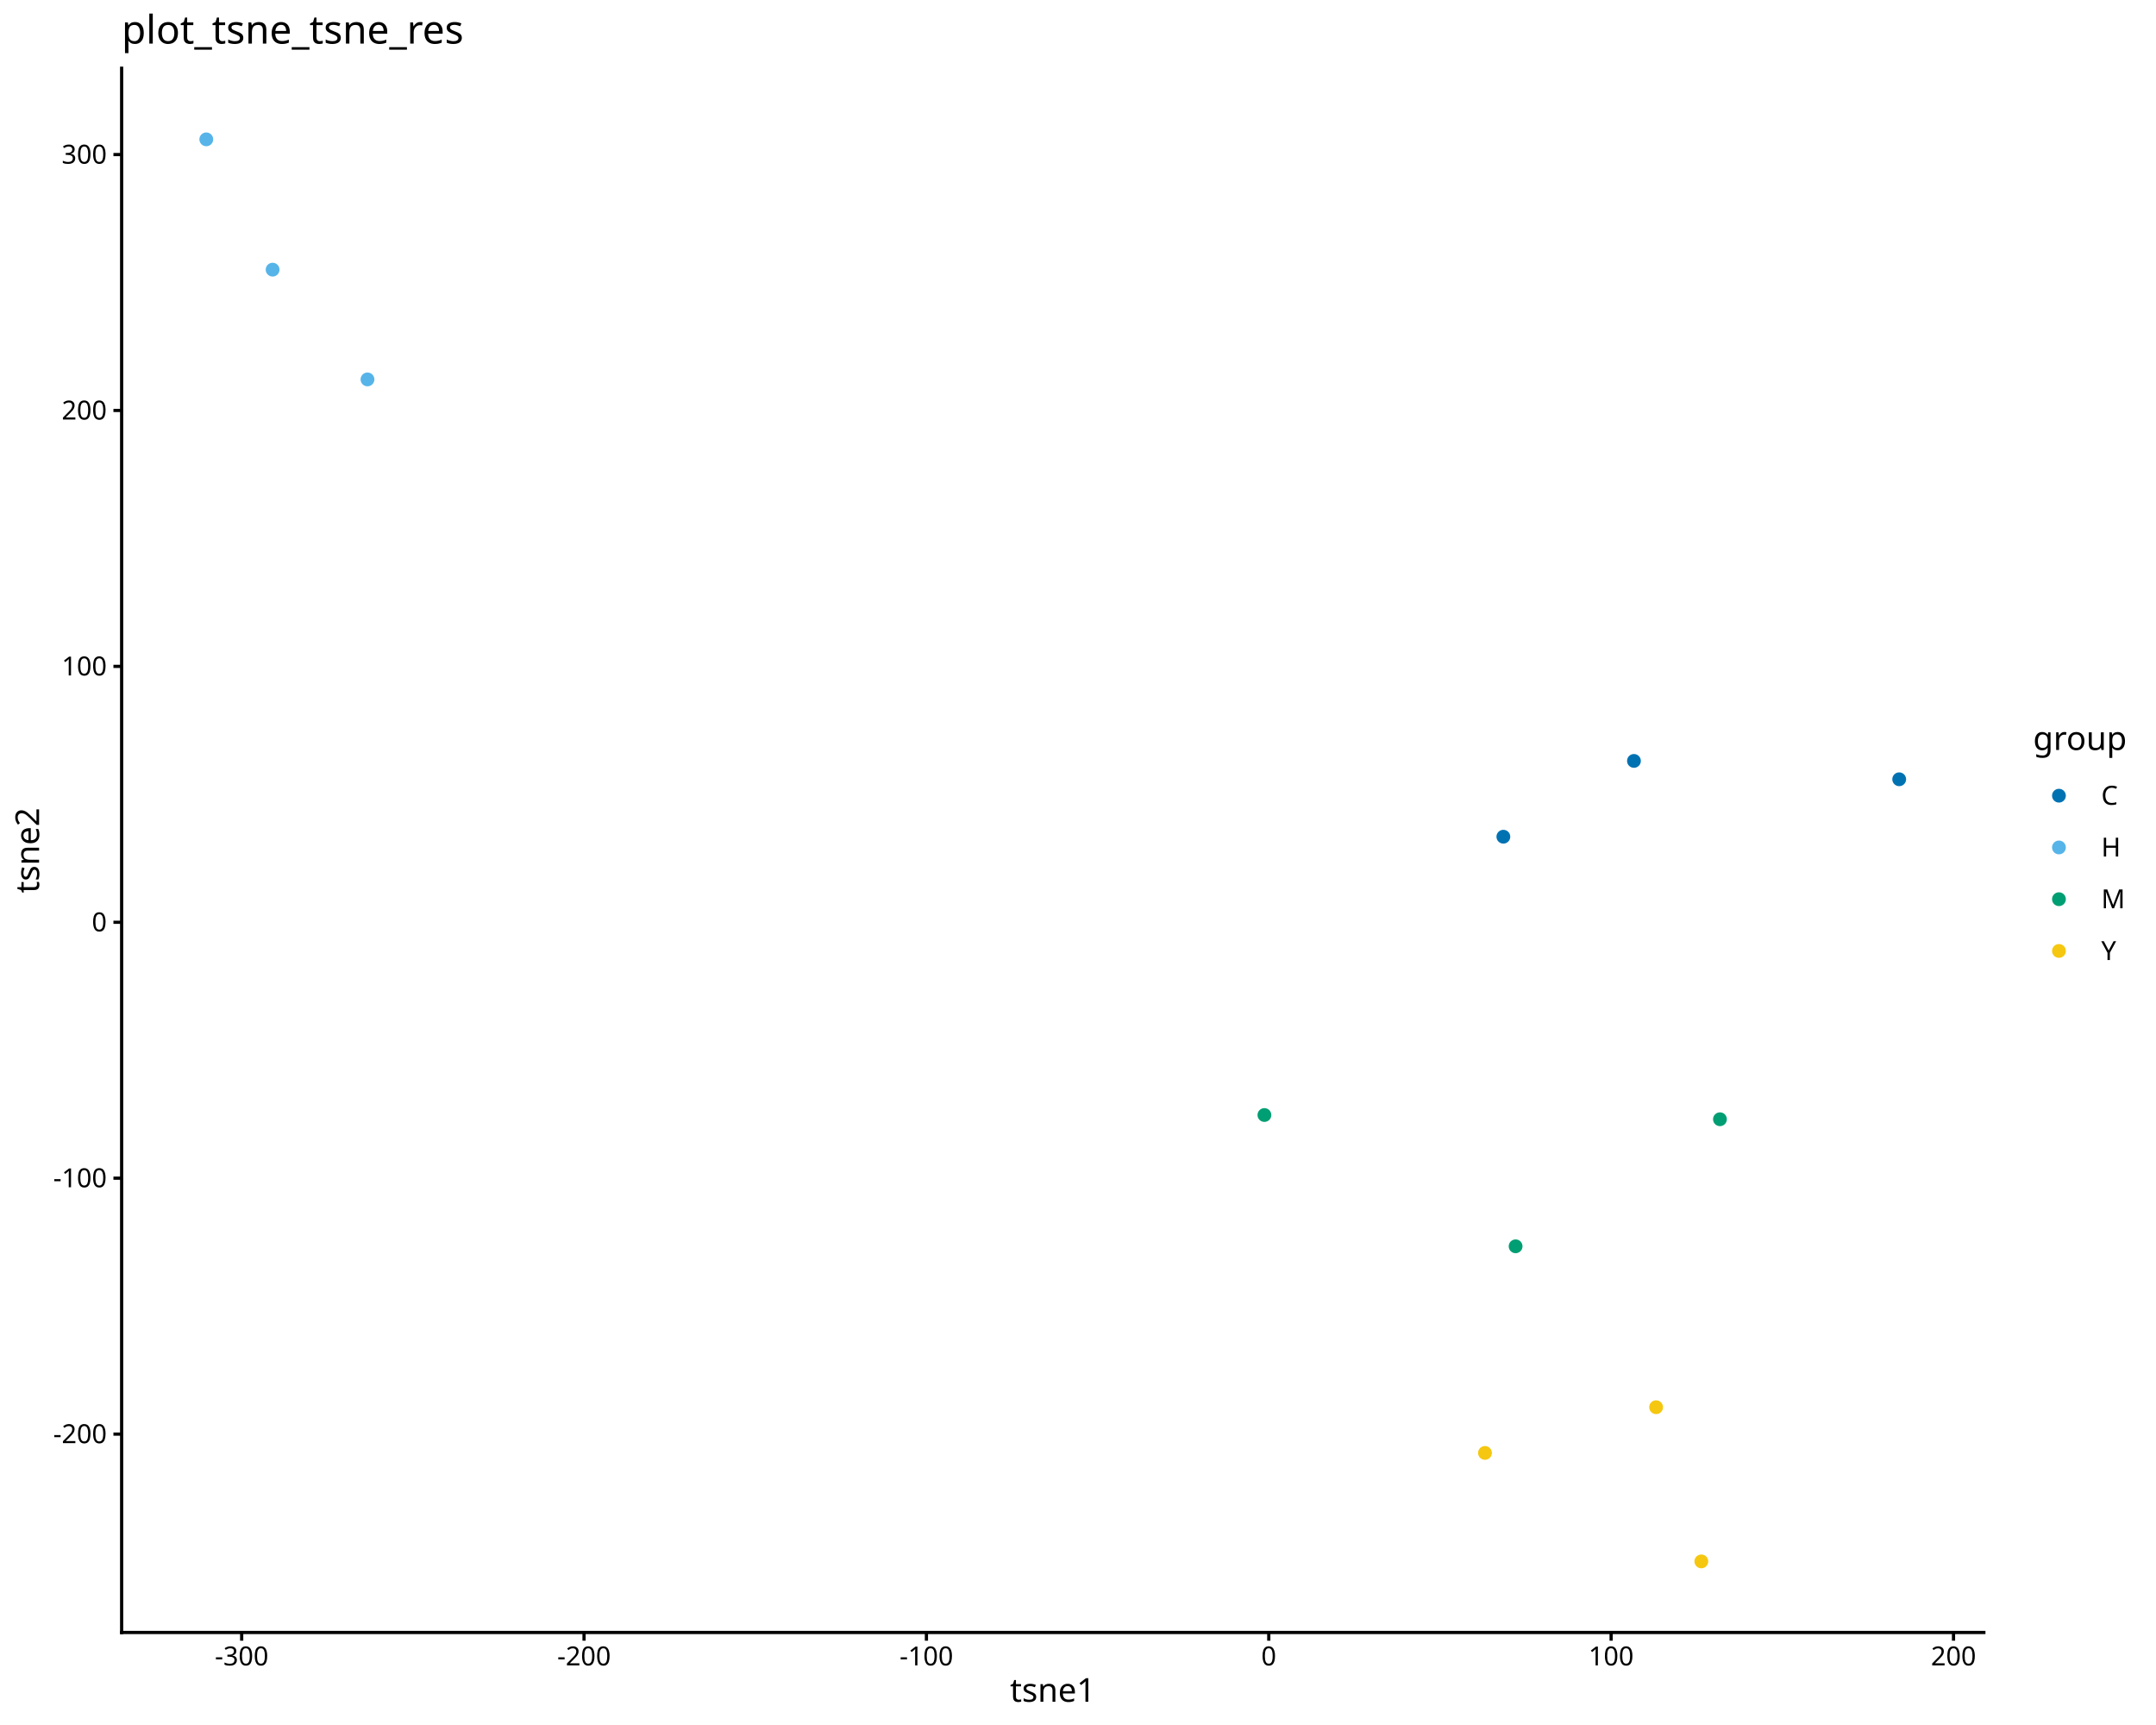
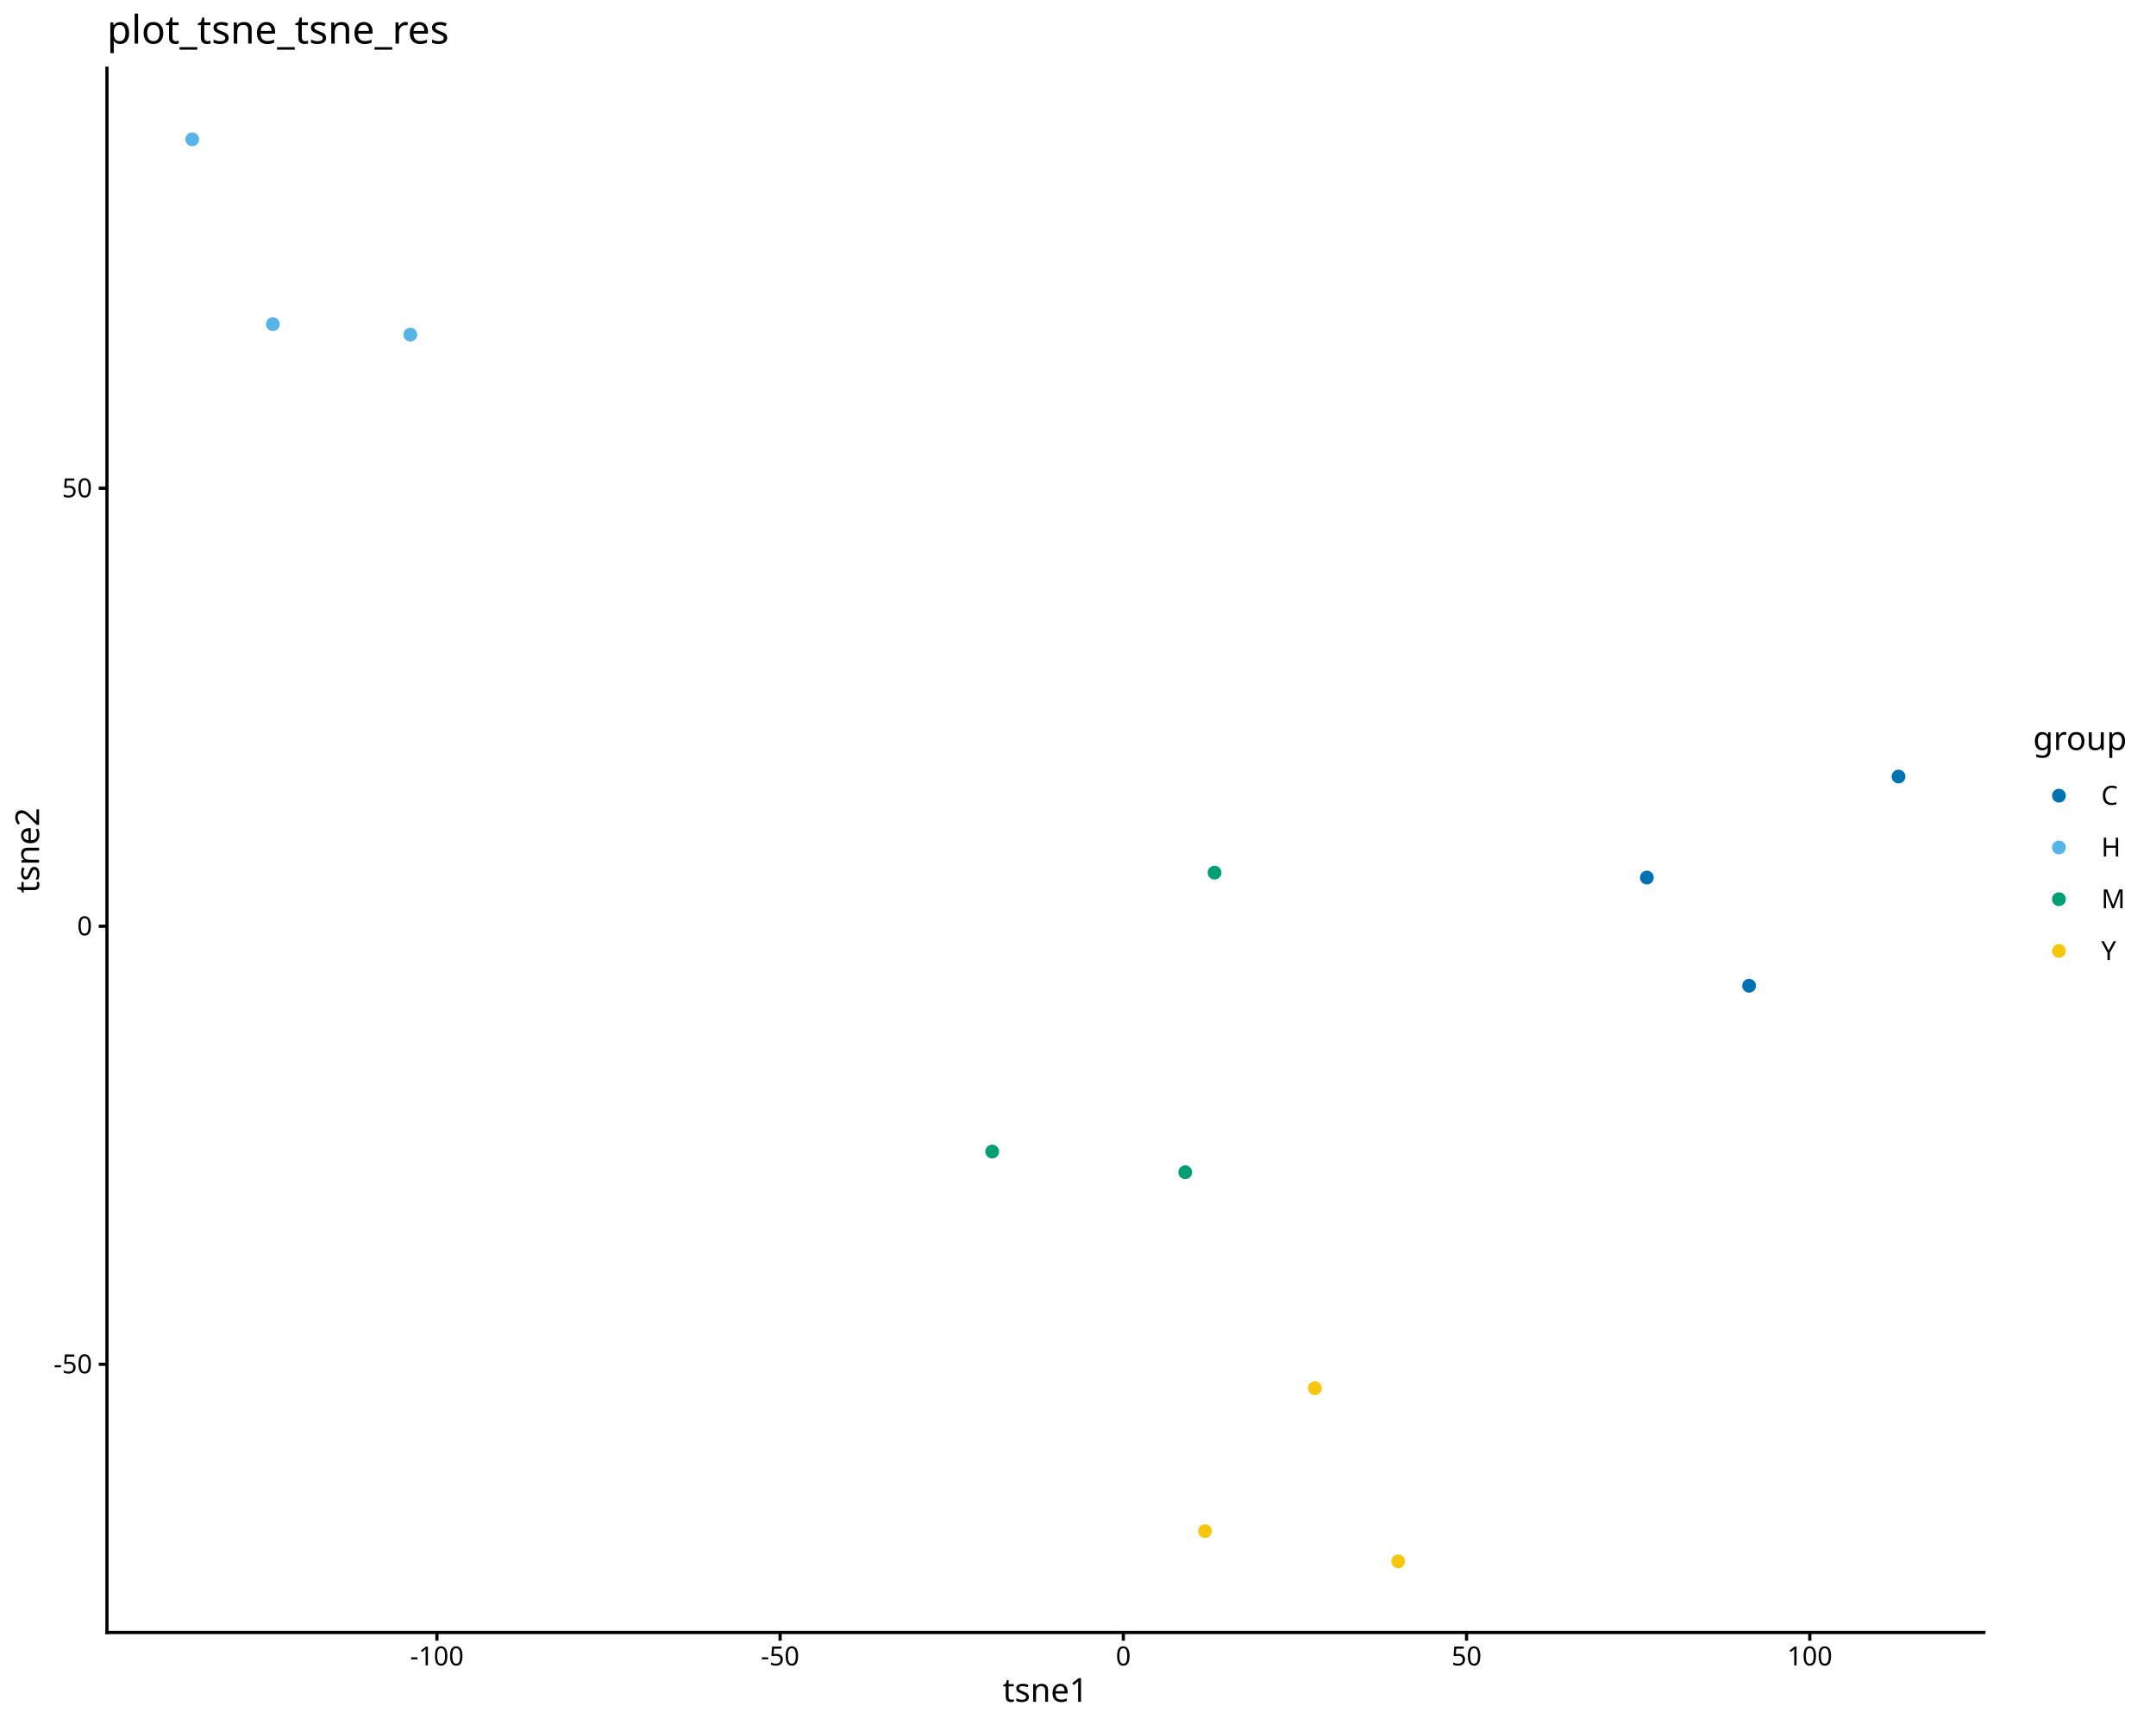
<svg xmlns="http://www.w3.org/2000/svg" class="svglite" data-engine-version="2.0" width="720.00pt" height="576.00pt" viewBox="0 0 720.00 576.00">
  <defs>
    <style type="text/css">
    .svglite line, .svglite polyline, .svglite polygon, .svglite path, .svglite rect, .svglite circle {
      fill: none;
      stroke: #000000;
      stroke-linecap: round;
      stroke-linejoin: round;
      stroke-miterlimit: 10.00;
    }
  </style>
  </defs>
  <rect width="100%" height="100%" style="stroke: none; fill: #FFFFFF;" />
  <defs>
    <clipPath id="cpMC4wMHw3MjAuMDB8MC4wMHw1NzYuMDA=">
      <rect x="0.00" y="0.00" width="720.00" height="576.00" />
    </clipPath>
  </defs>
  <g clip-path="url(#cpMC4wMHw3MjAuMDB8MC4wMHw1NzYuMDA=)">
    <rect x="0.00" y="0.00" width="720.00" height="576.00" style="stroke-width: 1.07; stroke: #FFFFFF; fill: #FFFFFF;" />
  </g>
  <defs>
-     <clipPath id="cpNDAuNjJ8NjYyLjUxfDIyLjc4fDU0NS4xMQ==">
-       <rect x="40.62" y="22.78" width="621.89" height="522.33" />
+     <clipPath id="cpMzUuNzJ8NjYyLjUxfDIyLjc4fDU0NS4xMQ==">
+       <rect x="35.72" y="22.78" width="626.79" height="522.33" />
    </clipPath>
  </defs>
-   <g clip-path="url(#cpNDAuNjJ8NjYyLjUxfDIyLjc4fDU0NS4xMQ==)">
-     <rect x="40.62" y="22.78" width="621.89" height="522.33" style="stroke-width: 1.07; stroke: none; fill: #FFFFFF;" />
-     <circle cx="545.66" cy="254.08" r="1.95" style="stroke-width: 0.71; stroke: #0072B2; fill: #0072B2;" />
-     <circle cx="502.05" cy="279.39" r="1.95" style="stroke-width: 0.71; stroke: #0072B2; fill: #0072B2;" />
-     <circle cx="634.24" cy="260.21" r="1.95" style="stroke-width: 0.71; stroke: #0072B2; fill: #0072B2;" />
-     <circle cx="68.89" cy="46.53" r="1.95" style="stroke-width: 0.71; stroke: #56B4E9; fill: #56B4E9;" />
-     <circle cx="91.04" cy="90.04" r="1.95" style="stroke-width: 0.71; stroke: #56B4E9; fill: #56B4E9;" />
-     <circle cx="122.72" cy="126.69" r="1.95" style="stroke-width: 0.71; stroke: #56B4E9; fill: #56B4E9;" />
-     <circle cx="422.25" cy="372.32" r="1.95" style="stroke-width: 0.71; stroke: #009E73; fill: #009E73;" />
-     <circle cx="506.14" cy="416.16" r="1.95" style="stroke-width: 0.71; stroke: #009E73; fill: #009E73;" />
-     <circle cx="574.38" cy="373.73" r="1.95" style="stroke-width: 0.71; stroke: #009E73; fill: #009E73;" />
-     <circle cx="553.06" cy="469.89" r="1.95" style="stroke-width: 0.71; stroke: #F5C710; fill: #F5C710;" />
-     <circle cx="568.16" cy="521.37" r="1.95" style="stroke-width: 0.71; stroke: #F5C710; fill: #F5C710;" />
-     <circle cx="495.91" cy="485.15" r="1.95" style="stroke-width: 0.71; stroke: #F5C710; fill: #F5C710;" />
+   <g clip-path="url(#cpMzUuNzJ8NjYyLjUxfDIyLjc4fDU0NS4xMQ==)">
+     <rect x="35.72" y="22.78" width="626.79" height="522.33" style="stroke-width: 1.07; stroke: none; fill: #FFFFFF;" />
+     <circle cx="584.12" cy="329.15" r="1.95" style="stroke-width: 0.71; stroke: #0072B2; fill: #0072B2;" />
+     <circle cx="549.97" cy="293.03" r="1.95" style="stroke-width: 0.71; stroke: #0072B2; fill: #0072B2;" />
+     <circle cx="634.02" cy="259.30" r="1.95" style="stroke-width: 0.71; stroke: #0072B2; fill: #0072B2;" />
+     <circle cx="64.21" cy="46.53" r="1.95" style="stroke-width: 0.71; stroke: #56B4E9; fill: #56B4E9;" />
+     <circle cx="91.13" cy="108.25" r="1.95" style="stroke-width: 0.71; stroke: #56B4E9; fill: #56B4E9;" />
+     <circle cx="137.03" cy="111.73" r="1.95" style="stroke-width: 0.71; stroke: #56B4E9; fill: #56B4E9;" />
+     <circle cx="405.61" cy="291.38" r="1.95" style="stroke-width: 0.71; stroke: #009E73; fill: #009E73;" />
+     <circle cx="395.82" cy="391.42" r="1.95" style="stroke-width: 0.71; stroke: #009E73; fill: #009E73;" />
+     <circle cx="331.35" cy="384.51" r="1.95" style="stroke-width: 0.71; stroke: #009E73; fill: #009E73;" />
+     <circle cx="439.10" cy="463.52" r="1.95" style="stroke-width: 0.71; stroke: #F5C710; fill: #F5C710;" />
+     <circle cx="466.93" cy="521.37" r="1.95" style="stroke-width: 0.71; stroke: #F5C710; fill: #F5C710;" />
+     <circle cx="402.41" cy="511.25" r="1.95" style="stroke-width: 0.71; stroke: #F5C710; fill: #F5C710;" />
  </g>
  <g clip-path="url(#cpMC4wMHw3MjAuMDB8MC4wMHw1NzYuMDA=)">
-     <polyline points="40.62,545.11 40.62,22.78 " style="stroke-width: 1.07; stroke-linecap: square;" />
-     <text x="35.69" y="481.89" text-anchor="end" style="font-size: 8.80px; font-family: sans;" textLength="17.61px" lengthAdjust="spacingAndGlyphs">-200</text>
-     <text x="35.69" y="396.44" text-anchor="end" style="font-size: 8.80px; font-family: sans;" textLength="17.61px" lengthAdjust="spacingAndGlyphs">-100</text>
-     <text x="35.69" y="310.99" text-anchor="end" style="font-size: 8.80px; font-family: sans;" textLength="4.89px" lengthAdjust="spacingAndGlyphs">0</text>
-     <text x="35.69" y="225.54" text-anchor="end" style="font-size: 8.80px; font-family: sans;" textLength="14.68px" lengthAdjust="spacingAndGlyphs">100</text>
-     <text x="35.69" y="140.09" text-anchor="end" style="font-size: 8.80px; font-family: sans;" textLength="14.68px" lengthAdjust="spacingAndGlyphs">200</text>
-     <text x="35.69" y="54.64" text-anchor="end" style="font-size: 8.80px; font-family: sans;" textLength="14.68px" lengthAdjust="spacingAndGlyphs">300</text>
-     <polyline points="37.88,478.87 40.62,478.87 " style="stroke-width: 1.07; stroke-linecap: butt;" />
-     <polyline points="37.88,393.41 40.62,393.41 " style="stroke-width: 1.07; stroke-linecap: butt;" />
-     <polyline points="37.88,307.96 40.62,307.96 " style="stroke-width: 1.07; stroke-linecap: butt;" />
-     <polyline points="37.88,222.51 40.62,222.51 " style="stroke-width: 1.07; stroke-linecap: butt;" />
-     <polyline points="37.88,137.06 40.62,137.06 " style="stroke-width: 1.07; stroke-linecap: butt;" />
-     <polyline points="37.88,51.61 40.62,51.61 " style="stroke-width: 1.07; stroke-linecap: butt;" />
-     <polyline points="40.62,545.11 662.51,545.11 " style="stroke-width: 1.07; stroke-linecap: square;" />
-     <polyline points="80.71,547.85 80.71,545.11 " style="stroke-width: 1.07; stroke-linecap: butt;" />
-     <polyline points="195.04,547.85 195.04,545.11 " style="stroke-width: 1.07; stroke-linecap: butt;" />
-     <polyline points="309.38,547.85 309.38,545.11 " style="stroke-width: 1.07; stroke-linecap: butt;" />
-     <polyline points="423.71,547.85 423.71,545.11 " style="stroke-width: 1.07; stroke-linecap: butt;" />
-     <polyline points="538.04,547.85 538.04,545.11 " style="stroke-width: 1.07; stroke-linecap: butt;" />
-     <polyline points="652.38,547.85 652.38,545.11 " style="stroke-width: 1.07; stroke-linecap: butt;" />
-     <text x="80.71" y="556.10" text-anchor="middle" style="font-size: 8.80px; font-family: sans;" textLength="17.61px" lengthAdjust="spacingAndGlyphs">-300</text>
-     <text x="195.04" y="556.10" text-anchor="middle" style="font-size: 8.80px; font-family: sans;" textLength="17.61px" lengthAdjust="spacingAndGlyphs">-200</text>
-     <text x="309.38" y="556.10" text-anchor="middle" style="font-size: 8.80px; font-family: sans;" textLength="17.61px" lengthAdjust="spacingAndGlyphs">-100</text>
-     <text x="423.71" y="556.10" text-anchor="middle" style="font-size: 8.80px; font-family: sans;" textLength="4.89px" lengthAdjust="spacingAndGlyphs">0</text>
-     <text x="538.04" y="556.10" text-anchor="middle" style="font-size: 8.80px; font-family: sans;" textLength="14.68px" lengthAdjust="spacingAndGlyphs">100</text>
-     <text x="652.38" y="556.10" text-anchor="middle" style="font-size: 8.80px; font-family: sans;" textLength="14.68px" lengthAdjust="spacingAndGlyphs">200</text>
-     <text x="351.56" y="568.24" text-anchor="middle" style="font-size: 11.00px; font-family: sans;" textLength="26.91px" lengthAdjust="spacingAndGlyphs">tsne1</text>
+     <polyline points="35.72,545.11 35.72,22.78 " style="stroke-width: 1.07; stroke-linecap: square;" />
+     <text x="30.79" y="458.58" text-anchor="end" style="font-size: 8.80px; font-family: sans;" textLength="12.72px" lengthAdjust="spacingAndGlyphs">-50</text>
+     <text x="30.79" y="312.31" text-anchor="end" style="font-size: 8.80px; font-family: sans;" textLength="4.89px" lengthAdjust="spacingAndGlyphs">0</text>
+     <text x="30.79" y="166.05" text-anchor="end" style="font-size: 8.80px; font-family: sans;" textLength="9.79px" lengthAdjust="spacingAndGlyphs">50</text>
+     <polyline points="32.98,455.55 35.72,455.55 " style="stroke-width: 1.07; stroke-linecap: butt;" />
+     <polyline points="32.98,309.29 35.72,309.29 " style="stroke-width: 1.07; stroke-linecap: butt;" />
+     <polyline points="32.98,163.02 35.72,163.02 " style="stroke-width: 1.07; stroke-linecap: butt;" />
+     <polyline points="35.72,545.11 662.51,545.11 " style="stroke-width: 1.07; stroke-linecap: square;" />
+     <polyline points="145.91,547.85 145.91,545.11 " style="stroke-width: 1.07; stroke-linecap: butt;" />
+     <polyline points="260.52,547.85 260.52,545.11 " style="stroke-width: 1.07; stroke-linecap: butt;" />
+     <polyline points="375.14,547.85 375.14,545.11 " style="stroke-width: 1.07; stroke-linecap: butt;" />
+     <polyline points="489.76,547.85 489.76,545.11 " style="stroke-width: 1.07; stroke-linecap: butt;" />
+     <polyline points="604.38,547.85 604.38,545.11 " style="stroke-width: 1.07; stroke-linecap: butt;" />
+     <text x="145.91" y="556.10" text-anchor="middle" style="font-size: 8.80px; font-family: sans;" textLength="17.61px" lengthAdjust="spacingAndGlyphs">-100</text>
+     <text x="260.52" y="556.10" text-anchor="middle" style="font-size: 8.80px; font-family: sans;" textLength="12.72px" lengthAdjust="spacingAndGlyphs">-50</text>
+     <text x="375.14" y="556.10" text-anchor="middle" style="font-size: 8.80px; font-family: sans;" textLength="4.89px" lengthAdjust="spacingAndGlyphs">0</text>
+     <text x="489.76" y="556.10" text-anchor="middle" style="font-size: 8.80px; font-family: sans;" textLength="9.79px" lengthAdjust="spacingAndGlyphs">50</text>
+     <text x="604.38" y="556.10" text-anchor="middle" style="font-size: 8.80px; font-family: sans;" textLength="14.68px" lengthAdjust="spacingAndGlyphs">100</text>
+     <text x="349.12" y="568.24" text-anchor="middle" style="font-size: 11.00px; font-family: sans;" textLength="26.91px" lengthAdjust="spacingAndGlyphs">tsne1</text>
    <text transform="translate(13.05,283.95) rotate(-90)" text-anchor="middle" style="font-size: 11.00px; font-family: sans;" textLength="26.91px" lengthAdjust="spacingAndGlyphs">tsne2</text>
    <rect x="673.47" y="236.24" width="41.05" height="95.41" style="stroke-width: 1.07; stroke: none; fill: #FFFFFF;" />
    <text x="678.95" y="250.43" style="font-size: 11.00px; font-family: sans;" textLength="28.14px" lengthAdjust="spacingAndGlyphs">group</text>
    <rect x="678.95" y="257.05" width="17.28" height="17.28" style="stroke-width: 1.07; stroke: none; fill: #FFFFFF;" />
    <circle cx="687.59" cy="265.69" r="1.95" style="stroke-width: 0.71; stroke: #0072B2; fill: #0072B2;" />
    <rect x="678.95" y="274.33" width="17.28" height="17.28" style="stroke-width: 1.07; stroke: none; fill: #FFFFFF;" />
    <circle cx="687.59" cy="282.97" r="1.95" style="stroke-width: 0.71; stroke: #56B4E9; fill: #56B4E9;" />
    <rect x="678.95" y="291.61" width="17.28" height="17.28" style="stroke-width: 1.07; stroke: none; fill: #FFFFFF;" />
    <circle cx="687.59" cy="300.25" r="1.95" style="stroke-width: 0.71; stroke: #009E73; fill: #009E73;" />
    <rect x="678.95" y="308.89" width="17.28" height="17.28" style="stroke-width: 1.07; stroke: none; fill: #FFFFFF;" />
    <circle cx="687.59" cy="317.53" r="1.95" style="stroke-width: 0.71; stroke: #F5C710; fill: #F5C710;" />
    <text x="701.71" y="268.72" style="font-size: 8.80px; font-family: sans;" textLength="6.36px" lengthAdjust="spacingAndGlyphs">C</text>
    <text x="701.71" y="286.00" style="font-size: 8.80px; font-family: sans;" textLength="6.36px" lengthAdjust="spacingAndGlyphs">H</text>
    <text x="701.71" y="303.28" style="font-size: 8.80px; font-family: sans;" textLength="7.33px" lengthAdjust="spacingAndGlyphs">M</text>
    <text x="701.71" y="320.56" style="font-size: 8.80px; font-family: sans;" textLength="5.87px" lengthAdjust="spacingAndGlyphs">Y</text>
-     <text x="40.62" y="14.56" style="font-size: 13.20px; font-family: sans;" textLength="111.56px" lengthAdjust="spacingAndGlyphs">plot_tsne_tsne_res</text>
+     <text x="35.72" y="14.56" style="font-size: 13.20px; font-family: sans;" textLength="111.56px" lengthAdjust="spacingAndGlyphs">plot_tsne_tsne_res</text>
  </g>
</svg>
